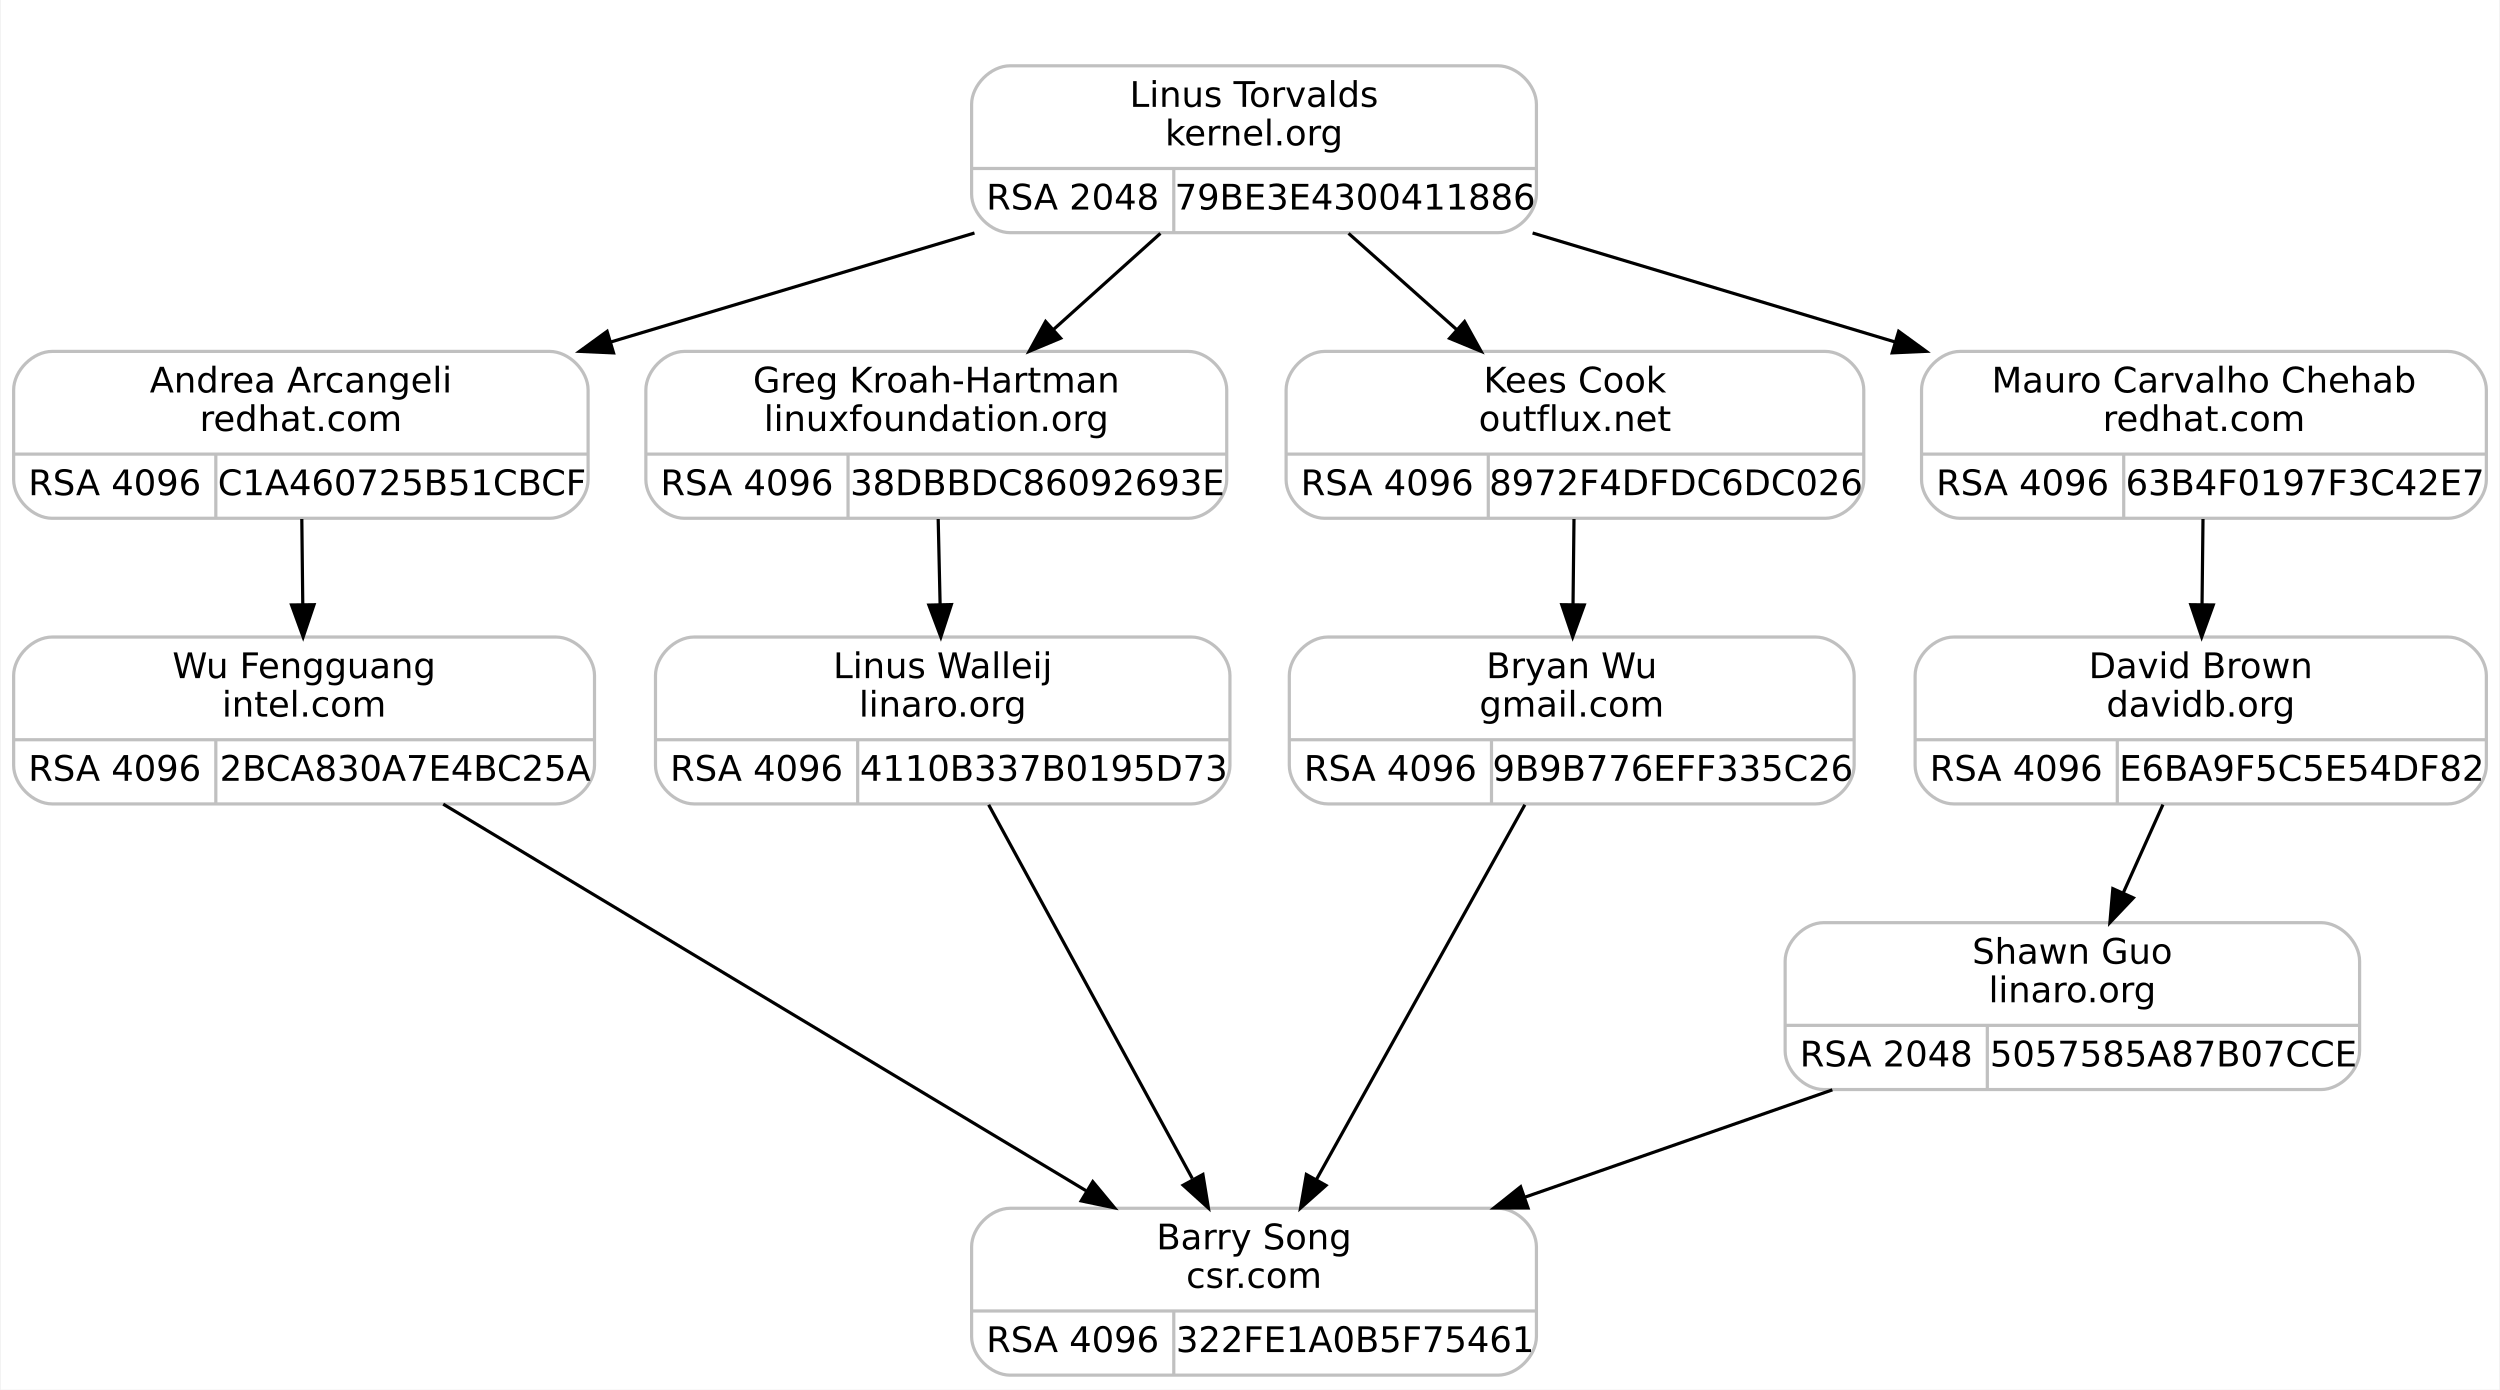
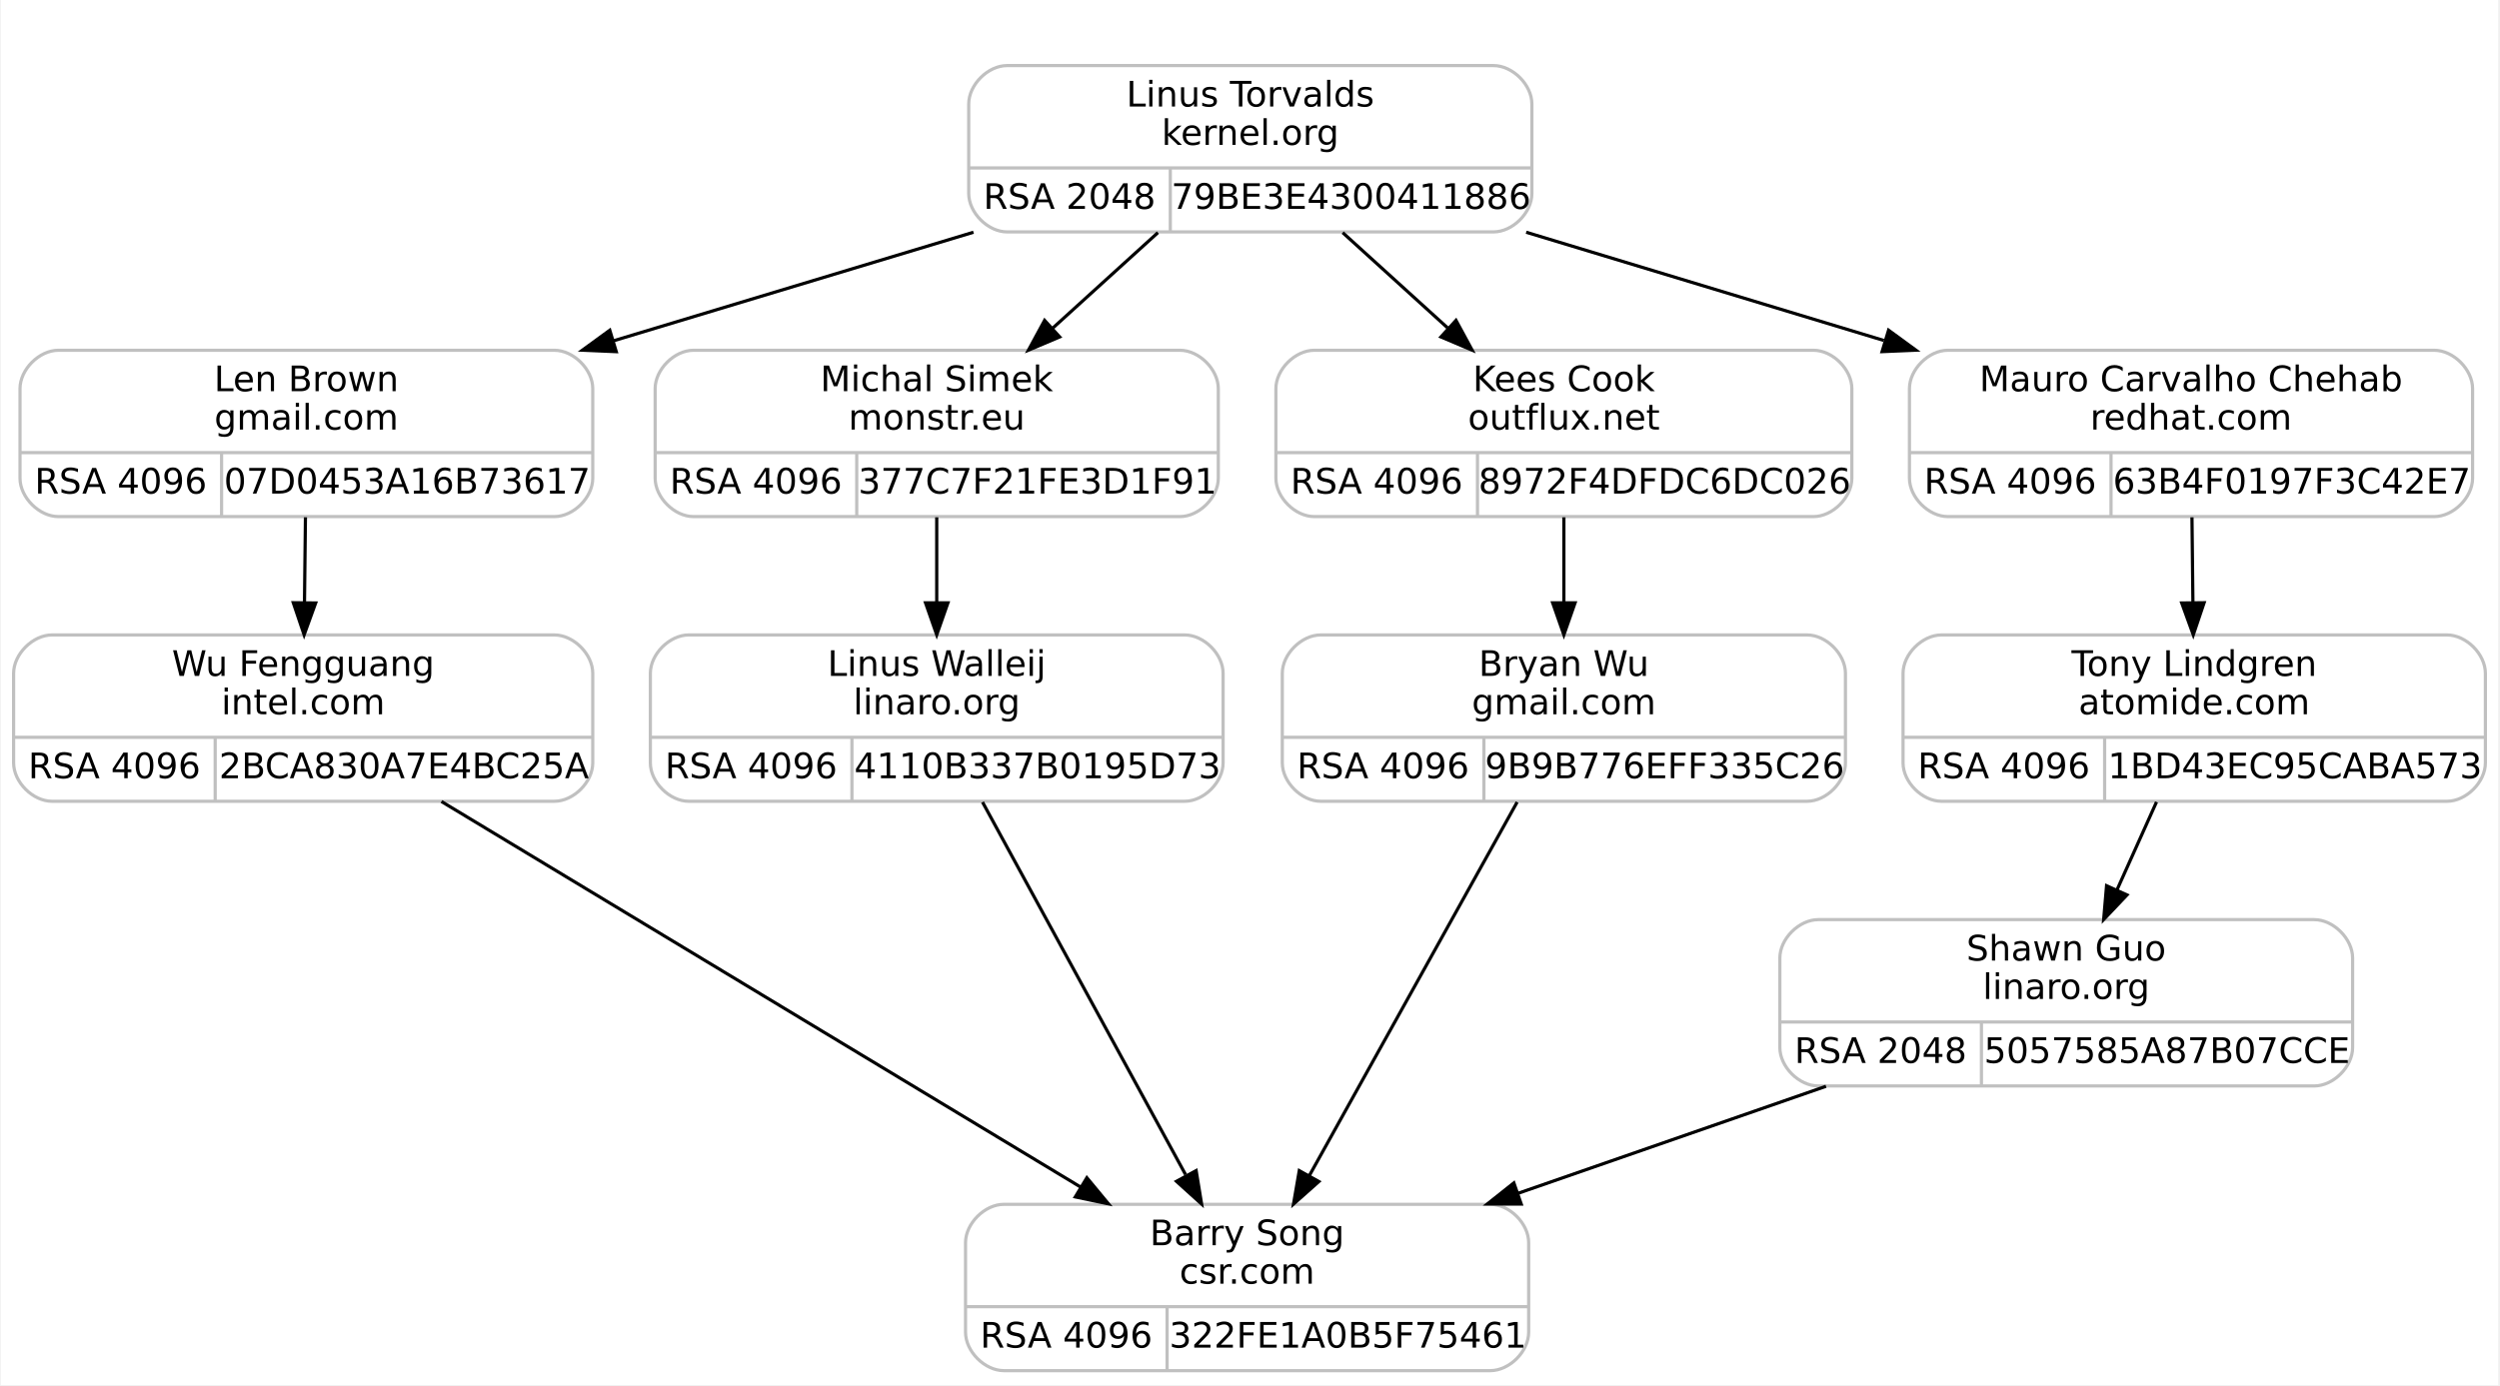
- <svg xmlns="http://www.w3.org/2000/svg" width="779pt" height="433pt" viewBox="0.00 0.00 778.50 433.00">
+ <svg xmlns="http://www.w3.org/2000/svg" width="781pt" height="433pt" viewBox="0.00 0.00 780.50 433.00">
  <g id="graph0" class="graph" transform="scale(1 1) rotate(0) translate(4 429)">
-     <polygon fill="#ffffff" stroke="transparent" points="-4,4 -4,-429 774.5,-429 774.5,4 -4,4" />
+     <polygon fill="#ffffff" stroke="transparent" points="-4,4 -4,-429 776.5,-429 776.5,4 -4,4" />
    <g id="clust1" class="cluster">
      <polygon fill="none" stroke="#ffffff" points="290.5,-348 290.5,-417 482.5,-417 482.5,-348 290.5,-348" />
    </g>
    <g id="node1" class="node">
-       <path fill="none" stroke="#c0c0c0" d="M12,-267.5C12,-267.5 167,-267.5 167,-267.5 173,-267.5 179,-273.5 179,-279.5 179,-279.5 179,-307.5 179,-307.5 179,-313.5 173,-319.5 167,-319.5 167,-319.5 12,-319.5 12,-319.5 6,-319.5 0,-313.5 0,-307.5 0,-307.5 0,-279.5 0,-279.5 0,-273.5 6,-267.5 12,-267.5" />
-       <text text-anchor="middle" x="89.5" y="-306.7" font-family="droid sans,dejavu sans,helvetica" font-size="11.00" fill="#000000">Andrea Arcangeli</text>
-       <text text-anchor="middle" x="89.5" y="-294.7" font-family="droid sans,dejavu sans,helvetica" font-size="11.00" fill="#000000">redhat.com</text>
-       <polyline fill="none" stroke="#c0c0c0" points="0,-287.5 179,-287.5 " />
-       <text text-anchor="middle" x="31.5" y="-274.7" font-family="droid sans,dejavu sans,helvetica" font-size="11.00" fill="#000000">RSA 4096</text>
-       <polyline fill="none" stroke="#c0c0c0" points="63,-267.5 63,-287.5 " />
-       <text text-anchor="middle" x="121" y="-274.7" font-family="droid sans,dejavu sans,helvetica" font-size="11.00" fill="#000000">C1A460725B51CBCF</text>
+       <path fill="none" stroke="#c0c0c0" d="M14,-267.5C14,-267.5 169,-267.5 169,-267.5 175,-267.5 181,-273.5 181,-279.5 181,-279.5 181,-307.5 181,-307.5 181,-313.5 175,-319.5 169,-319.5 169,-319.5 14,-319.5 14,-319.5 8,-319.5 2,-313.5 2,-307.5 2,-307.5 2,-279.5 2,-279.5 2,-273.5 8,-267.5 14,-267.5" />
+       <text text-anchor="middle" x="91.5" y="-306.7" font-family="droid sans,dejavu sans,helvetica" font-size="11.00" fill="#000000">Len Brown</text>
+       <text text-anchor="middle" x="91.5" y="-294.7" font-family="droid sans,dejavu sans,helvetica" font-size="11.00" fill="#000000">gmail.com</text>
+       <polyline fill="none" stroke="#c0c0c0" points="2,-287.5 181,-287.5 " />
+       <text text-anchor="middle" x="33.5" y="-274.7" font-family="droid sans,dejavu sans,helvetica" font-size="11.00" fill="#000000">RSA 4096</text>
+       <polyline fill="none" stroke="#c0c0c0" points="65,-267.5 65,-287.5 " />
+       <text text-anchor="middle" x="123" y="-274.7" font-family="droid sans,dejavu sans,helvetica" font-size="11.00" fill="#000000">07D0453A16B73617</text>
    </g>
    <g id="node3" class="node">
      <path fill="none" stroke="#c0c0c0" d="M12,-178.5C12,-178.5 169,-178.5 169,-178.5 175,-178.5 181,-184.5 181,-190.5 181,-190.5 181,-218.5 181,-218.5 181,-224.5 175,-230.5 169,-230.5 169,-230.5 12,-230.5 12,-230.5 6,-230.5 0,-224.5 0,-218.5 0,-218.5 0,-190.5 0,-190.5 0,-184.5 6,-178.5 12,-178.5" />
      <text text-anchor="middle" x="90.5" y="-217.7" font-family="droid sans,dejavu sans,helvetica" font-size="11.00" fill="#000000">Wu Fengguang</text>
      <text text-anchor="middle" x="90.5" y="-205.7" font-family="droid sans,dejavu sans,helvetica" font-size="11.00" fill="#000000">intel.com</text>
      <polyline fill="none" stroke="#c0c0c0" points="0,-198.5 181,-198.5 " />
      <text text-anchor="middle" x="31.5" y="-185.7" font-family="droid sans,dejavu sans,helvetica" font-size="11.00" fill="#000000">RSA 4096</text>
      <polyline fill="none" stroke="#c0c0c0" points="63,-178.5 63,-198.5 " />
      <text text-anchor="middle" x="122" y="-185.7" font-family="droid sans,dejavu sans,helvetica" font-size="11.00" fill="#000000">2BCA830A7E4BC25A</text>
    </g>
    <g id="edge2" class="edge">
-       <path fill="none" stroke="#000000" d="M89.795,-267.278C89.888,-258.95 89.993,-249.587 90.093,-240.684" />
-       <polygon fill="#000000" stroke="#000000" points="93.595,-240.573 90.207,-230.534 86.595,-240.494 93.595,-240.573" />
+       <path fill="none" stroke="#000000" d="M91.205,-267.278C91.112,-258.95 91.007,-249.587 90.907,-240.684" />
+       <polygon fill="#000000" stroke="#000000" points="94.405,-240.494 90.793,-230.534 87.405,-240.573 94.405,-240.494" />
    </g>
    <g id="node2" class="node">
      <path fill="none" stroke="#c0c0c0" d="M310.5,-356.5C310.5,-356.5 462.5,-356.5 462.5,-356.5 468.5,-356.5 474.5,-362.5 474.5,-368.5 474.5,-368.5 474.5,-396.5 474.5,-396.5 474.5,-402.5 468.5,-408.5 462.5,-408.5 462.5,-408.5 310.5,-408.5 310.5,-408.5 304.5,-408.5 298.5,-402.5 298.5,-396.5 298.5,-396.5 298.5,-368.5 298.5,-368.5 298.5,-362.5 304.5,-356.5 310.5,-356.5" />
      <text text-anchor="middle" x="386.5" y="-395.7" font-family="droid sans,dejavu sans,helvetica" font-size="11.00" fill="#000000">Linus Torvalds</text>
      <text text-anchor="middle" x="386.5" y="-383.7" font-family="droid sans,dejavu sans,helvetica" font-size="11.00" fill="#000000">kernel.org</text>
      <polyline fill="none" stroke="#c0c0c0" points="298.5,-376.5 474.5,-376.5 " />
      <text text-anchor="middle" x="330" y="-363.7" font-family="droid sans,dejavu sans,helvetica" font-size="11.00" fill="#000000">RSA 2048</text>
      <polyline fill="none" stroke="#c0c0c0" points="361.5,-356.5 361.5,-376.5 " />
      <text text-anchor="middle" x="418" y="-363.7" font-family="droid sans,dejavu sans,helvetica" font-size="11.00" fill="#000000">79BE3E4300411886</text>
    </g>
    <g id="edge1" class="edge">
-       <path fill="none" stroke="#000000" d="M299.397,-356.398C263.808,-345.734 222.51,-333.358 186.008,-322.42" />
-       <polygon fill="#000000" stroke="#000000" points="186.929,-319.042 176.345,-319.524 184.919,-325.748 186.929,-319.042" />
+       <path fill="none" stroke="#000000" d="M299.983,-356.398C264.635,-345.734 223.614,-333.358 187.358,-322.42" />
+       <polygon fill="#000000" stroke="#000000" points="188.345,-319.062 177.76,-319.524 186.323,-325.764 188.345,-319.062" />
    </g>
    <g id="node5" class="node">
-       <path fill="none" stroke="#c0c0c0" d="M209,-267.5C209,-267.5 366,-267.5 366,-267.5 372,-267.5 378,-273.5 378,-279.5 378,-279.5 378,-307.5 378,-307.5 378,-313.5 372,-319.5 366,-319.5 366,-319.5 209,-319.5 209,-319.5 203,-319.5 197,-313.5 197,-307.5 197,-307.5 197,-279.5 197,-279.5 197,-273.5 203,-267.5 209,-267.5" />
-       <text text-anchor="middle" x="287.5" y="-306.7" font-family="droid sans,dejavu sans,helvetica" font-size="11.00" fill="#000000">Greg Kroah-Hartman</text>
-       <text text-anchor="middle" x="287.5" y="-294.7" font-family="droid sans,dejavu sans,helvetica" font-size="11.00" fill="#000000">linuxfoundation.org</text>
-       <polyline fill="none" stroke="#c0c0c0" points="197,-287.5 378,-287.5 " />
-       <text text-anchor="middle" x="228.5" y="-274.7" font-family="droid sans,dejavu sans,helvetica" font-size="11.00" fill="#000000">RSA 4096</text>
-       <polyline fill="none" stroke="#c0c0c0" points="260,-267.5 260,-287.5 " />
-       <text text-anchor="middle" x="319" y="-274.7" font-family="droid sans,dejavu sans,helvetica" font-size="11.00" fill="#000000">38DBBDC86092693E</text>
+       <path fill="none" stroke="#c0c0c0" d="M212.5,-267.5C212.5,-267.5 364.5,-267.5 364.5,-267.5 370.5,-267.5 376.5,-273.5 376.5,-279.5 376.5,-279.5 376.5,-307.5 376.5,-307.5 376.5,-313.5 370.5,-319.5 364.5,-319.5 364.5,-319.5 212.5,-319.5 212.5,-319.5 206.5,-319.5 200.5,-313.5 200.5,-307.5 200.5,-307.5 200.5,-279.5 200.5,-279.5 200.5,-273.5 206.5,-267.5 212.5,-267.5" />
+       <text text-anchor="middle" x="288.5" y="-306.7" font-family="droid sans,dejavu sans,helvetica" font-size="11.00" fill="#000000">Michal Simek</text>
+       <text text-anchor="middle" x="288.5" y="-294.7" font-family="droid sans,dejavu sans,helvetica" font-size="11.00" fill="#000000">monstr.eu</text>
+       <polyline fill="none" stroke="#c0c0c0" points="200.5,-287.5 376.5,-287.5 " />
+       <text text-anchor="middle" x="232" y="-274.7" font-family="droid sans,dejavu sans,helvetica" font-size="11.00" fill="#000000">RSA 4096</text>
+       <polyline fill="none" stroke="#c0c0c0" points="263.5,-267.5 263.5,-287.5 " />
+       <text text-anchor="middle" x="320" y="-274.7" font-family="droid sans,dejavu sans,helvetica" font-size="11.00" fill="#000000">377C7F21FE3D1F91</text>
    </g>
    <g id="edge4" class="edge">
-       <path fill="none" stroke="#000000" d="M357.332,-356.278C346.859,-346.863 334.916,-336.126 323.904,-326.227" />
-       <polygon fill="#000000" stroke="#000000" points="326.236,-323.617 316.459,-319.534 321.556,-328.822 326.236,-323.617" />
+       <path fill="none" stroke="#000000" d="M357.627,-356.278C347.359,-346.954 335.664,-336.333 324.851,-326.513" />
+       <polygon fill="#000000" stroke="#000000" points="326.923,-323.666 317.167,-319.534 322.217,-328.848 326.923,-323.666" />
    </g>
    <g id="node7" class="node">
-       <path fill="none" stroke="#c0c0c0" d="M408.5,-267.5C408.5,-267.5 564.5,-267.5 564.5,-267.5 570.5,-267.5 576.5,-273.5 576.5,-279.5 576.5,-279.5 576.5,-307.5 576.5,-307.5 576.5,-313.5 570.5,-319.5 564.5,-319.5 564.5,-319.5 408.5,-319.5 408.5,-319.5 402.5,-319.5 396.5,-313.5 396.5,-307.5 396.5,-307.5 396.5,-279.5 396.5,-279.5 396.5,-273.5 402.5,-267.5 408.5,-267.5" />
-       <text text-anchor="middle" x="486.5" y="-306.7" font-family="droid sans,dejavu sans,helvetica" font-size="11.00" fill="#000000">Kees Cook</text>
-       <text text-anchor="middle" x="486.5" y="-294.7" font-family="droid sans,dejavu sans,helvetica" font-size="11.00" fill="#000000">outflux.net</text>
-       <polyline fill="none" stroke="#c0c0c0" points="396.5,-287.5 576.5,-287.5 " />
-       <text text-anchor="middle" x="428" y="-274.7" font-family="droid sans,dejavu sans,helvetica" font-size="11.00" fill="#000000">RSA 4096</text>
-       <polyline fill="none" stroke="#c0c0c0" points="459.5,-267.5 459.5,-287.5 " />
-       <text text-anchor="middle" x="518" y="-274.7" font-family="droid sans,dejavu sans,helvetica" font-size="11.00" fill="#000000">8972F4DFDC6DC026</text>
+       <path fill="none" stroke="#c0c0c0" d="M406.5,-267.5C406.5,-267.5 562.5,-267.5 562.5,-267.5 568.5,-267.5 574.5,-273.5 574.5,-279.5 574.5,-279.5 574.5,-307.5 574.5,-307.5 574.5,-313.5 568.5,-319.5 562.5,-319.5 562.5,-319.5 406.5,-319.5 406.5,-319.5 400.5,-319.5 394.5,-313.5 394.5,-307.5 394.5,-307.5 394.5,-279.5 394.5,-279.5 394.5,-273.5 400.5,-267.5 406.5,-267.5" />
+       <text text-anchor="middle" x="484.5" y="-306.7" font-family="droid sans,dejavu sans,helvetica" font-size="11.00" fill="#000000">Kees Cook</text>
+       <text text-anchor="middle" x="484.5" y="-294.7" font-family="droid sans,dejavu sans,helvetica" font-size="11.00" fill="#000000">outflux.net</text>
+       <polyline fill="none" stroke="#c0c0c0" points="394.5,-287.5 574.5,-287.5 " />
+       <text text-anchor="middle" x="426" y="-274.7" font-family="droid sans,dejavu sans,helvetica" font-size="11.00" fill="#000000">RSA 4096</text>
+       <polyline fill="none" stroke="#c0c0c0" points="457.5,-267.5 457.5,-287.5 " />
+       <text text-anchor="middle" x="516" y="-274.7" font-family="droid sans,dejavu sans,helvetica" font-size="11.00" fill="#000000">8972F4DFDC6DC026</text>
    </g>
    <g id="edge7" class="edge">
-       <path fill="none" stroke="#000000" d="M415.962,-356.278C426.541,-346.863 438.605,-336.126 449.728,-326.227" />
-       <polygon fill="#000000" stroke="#000000" points="452.105,-328.797 457.248,-319.534 447.451,-323.568 452.105,-328.797" />
+       <path fill="none" stroke="#000000" d="M415.373,-356.278C425.641,-346.954 437.336,-336.333 448.149,-326.513" />
+       <polygon fill="#000000" stroke="#000000" points="450.783,-328.848 455.833,-319.534 446.077,-323.666 450.783,-328.848" />
    </g>
    <g id="node9" class="node">
-       <path fill="none" stroke="#c0c0c0" d="M606.5,-267.5C606.5,-267.5 758.5,-267.5 758.5,-267.5 764.5,-267.5 770.5,-273.5 770.5,-279.5 770.5,-279.5 770.5,-307.5 770.5,-307.5 770.5,-313.5 764.5,-319.5 758.5,-319.5 758.5,-319.5 606.5,-319.5 606.5,-319.5 600.5,-319.5 594.5,-313.5 594.5,-307.5 594.5,-307.5 594.5,-279.5 594.5,-279.5 594.5,-273.5 600.5,-267.5 606.5,-267.5" />
-       <text text-anchor="middle" x="682.5" y="-306.7" font-family="droid sans,dejavu sans,helvetica" font-size="11.00" fill="#000000">Mauro Carvalho Chehab</text>
-       <text text-anchor="middle" x="682.5" y="-294.7" font-family="droid sans,dejavu sans,helvetica" font-size="11.00" fill="#000000">redhat.com</text>
-       <polyline fill="none" stroke="#c0c0c0" points="594.5,-287.5 770.5,-287.5 " />
-       <text text-anchor="middle" x="626" y="-274.7" font-family="droid sans,dejavu sans,helvetica" font-size="11.00" fill="#000000">RSA 4096</text>
-       <polyline fill="none" stroke="#c0c0c0" points="657.5,-267.5 657.5,-287.5 " />
-       <text text-anchor="middle" x="714" y="-274.7" font-family="droid sans,dejavu sans,helvetica" font-size="11.00" fill="#000000">63B4F0197F3C42E7</text>
+       <path fill="none" stroke="#c0c0c0" d="M604.5,-267.5C604.5,-267.5 756.5,-267.5 756.5,-267.5 762.5,-267.5 768.5,-273.5 768.5,-279.5 768.5,-279.5 768.5,-307.5 768.5,-307.5 768.5,-313.5 762.5,-319.5 756.5,-319.5 756.5,-319.5 604.5,-319.5 604.5,-319.5 598.5,-319.5 592.5,-313.5 592.5,-307.5 592.5,-307.5 592.5,-279.5 592.5,-279.5 592.5,-273.5 598.5,-267.5 604.5,-267.5" />
+       <text text-anchor="middle" x="680.5" y="-306.7" font-family="droid sans,dejavu sans,helvetica" font-size="11.00" fill="#000000">Mauro Carvalho Chehab</text>
+       <text text-anchor="middle" x="680.5" y="-294.7" font-family="droid sans,dejavu sans,helvetica" font-size="11.00" fill="#000000">redhat.com</text>
+       <polyline fill="none" stroke="#c0c0c0" points="592.5,-287.5 768.5,-287.5 " />
+       <text text-anchor="middle" x="624" y="-274.7" font-family="droid sans,dejavu sans,helvetica" font-size="11.00" fill="#000000">RSA 4096</text>
+       <polyline fill="none" stroke="#c0c0c0" points="655.5,-267.5 655.5,-287.5 " />
+       <text text-anchor="middle" x="712" y="-274.7" font-family="droid sans,dejavu sans,helvetica" font-size="11.00" fill="#000000">63B4F0197F3C42E7</text>
    </g>
    <g id="edge10" class="edge">
-       <path fill="none" stroke="#000000" d="M473.31,-356.398C508.778,-345.734 549.938,-333.358 586.317,-322.42" />
-       <polygon fill="#000000" stroke="#000000" points="587.379,-325.755 595.948,-319.524 585.363,-319.052 587.379,-325.755" />
+       <path fill="none" stroke="#000000" d="M472.723,-356.398C507.802,-345.779 548.486,-333.464 584.505,-322.56" />
+       <polygon fill="#000000" stroke="#000000" points="585.975,-325.772 594.532,-319.524 583.947,-319.072 585.975,-325.772" />
    </g>
    <g id="node4" class="node">
-       <path fill="none" stroke="#c0c0c0" d="M310.5,-.5C310.5,-.5 462.5,-.5 462.5,-.5 468.5,-.5 474.5,-6.5 474.5,-12.5 474.5,-12.5 474.5,-40.5 474.5,-40.5 474.5,-46.5 468.5,-52.5 462.5,-52.5 462.5,-52.5 310.5,-52.5 310.5,-52.5 304.5,-52.5 298.5,-46.5 298.5,-40.5 298.5,-40.5 298.5,-12.5 298.5,-12.5 298.5,-6.5 304.5,-.5 310.5,-.5" />
-       <text text-anchor="middle" x="386.5" y="-39.7" font-family="droid sans,dejavu sans,helvetica" font-size="11.00" fill="#000000">Barry Song</text>
-       <text text-anchor="middle" x="386.5" y="-27.7" font-family="droid sans,dejavu sans,helvetica" font-size="11.00" fill="#000000">csr.com</text>
-       <polyline fill="none" stroke="#c0c0c0" points="298.5,-20.5 474.5,-20.5 " />
-       <text text-anchor="middle" x="330" y="-7.7" font-family="droid sans,dejavu sans,helvetica" font-size="11.00" fill="#000000">RSA 4096</text>
-       <polyline fill="none" stroke="#c0c0c0" points="361.5,-.5 361.5,-20.5 " />
-       <text text-anchor="middle" x="418" y="-7.7" font-family="droid sans,dejavu sans,helvetica" font-size="11.00" fill="#000000">322FE1A0B5F75461</text>
+       <path fill="none" stroke="#c0c0c0" d="M309.5,-.5C309.5,-.5 461.5,-.5 461.5,-.5 467.5,-.5 473.5,-6.5 473.5,-12.5 473.5,-12.5 473.5,-40.5 473.5,-40.5 473.5,-46.5 467.5,-52.5 461.5,-52.5 461.5,-52.5 309.5,-52.5 309.5,-52.5 303.5,-52.5 297.5,-46.5 297.5,-40.5 297.5,-40.5 297.5,-12.5 297.5,-12.5 297.5,-6.5 303.5,-.5 309.5,-.5" />
+       <text text-anchor="middle" x="385.5" y="-39.7" font-family="droid sans,dejavu sans,helvetica" font-size="11.00" fill="#000000">Barry Song</text>
+       <text text-anchor="middle" x="385.5" y="-27.7" font-family="droid sans,dejavu sans,helvetica" font-size="11.00" fill="#000000">csr.com</text>
+       <polyline fill="none" stroke="#c0c0c0" points="297.5,-20.5 473.5,-20.5 " />
+       <text text-anchor="middle" x="329" y="-7.7" font-family="droid sans,dejavu sans,helvetica" font-size="11.00" fill="#000000">RSA 4096</text>
+       <polyline fill="none" stroke="#c0c0c0" points="360.5,-.5 360.5,-20.5 " />
+       <text text-anchor="middle" x="417" y="-7.7" font-family="droid sans,dejavu sans,helvetica" font-size="11.00" fill="#000000">322FE1A0B5F75461</text>
    </g>
    <g id="edge3" class="edge">
-       <path fill="none" stroke="#000000" d="M133.858,-178.427C187.054,-146.437 277.179,-92.241 334.174,-57.966" />
-       <polygon fill="#000000" stroke="#000000" points="336.26,-60.796 343.026,-52.643 332.652,-54.797 336.26,-60.796" />
+       <path fill="none" stroke="#000000" d="M133.712,-178.427C186.728,-146.437 276.548,-92.241 333.351,-57.966" />
+       <polygon fill="#000000" stroke="#000000" points="335.419,-60.806 342.173,-52.643 331.803,-54.813 335.419,-60.806" />
    </g>
    <g id="node6" class="node">
-       <path fill="none" stroke="#c0c0c0" d="M212,-178.5C212,-178.5 367,-178.5 367,-178.5 373,-178.5 379,-184.5 379,-190.5 379,-190.5 379,-218.5 379,-218.5 379,-224.5 373,-230.5 367,-230.5 367,-230.5 212,-230.5 212,-230.5 206,-230.5 200,-224.5 200,-218.5 200,-218.5 200,-190.5 200,-190.5 200,-184.5 206,-178.5 212,-178.5" />
-       <text text-anchor="middle" x="289.5" y="-217.7" font-family="droid sans,dejavu sans,helvetica" font-size="11.00" fill="#000000">Linus Walleij</text>
-       <text text-anchor="middle" x="289.5" y="-205.7" font-family="droid sans,dejavu sans,helvetica" font-size="11.00" fill="#000000">linaro.org</text>
-       <polyline fill="none" stroke="#c0c0c0" points="200,-198.5 379,-198.5 " />
-       <text text-anchor="middle" x="231.5" y="-185.7" font-family="droid sans,dejavu sans,helvetica" font-size="11.00" fill="#000000">RSA 4096</text>
-       <polyline fill="none" stroke="#c0c0c0" points="263,-178.5 263,-198.5 " />
-       <text text-anchor="middle" x="321" y="-185.7" font-family="droid sans,dejavu sans,helvetica" font-size="11.00" fill="#000000">4110B337B0195D73</text>
+       <path fill="none" stroke="#c0c0c0" d="M211,-178.5C211,-178.5 366,-178.5 366,-178.5 372,-178.5 378,-184.5 378,-190.5 378,-190.5 378,-218.5 378,-218.5 378,-224.5 372,-230.5 366,-230.5 366,-230.5 211,-230.5 211,-230.5 205,-230.5 199,-224.5 199,-218.5 199,-218.5 199,-190.5 199,-190.5 199,-184.5 205,-178.5 211,-178.5" />
+       <text text-anchor="middle" x="288.5" y="-217.7" font-family="droid sans,dejavu sans,helvetica" font-size="11.00" fill="#000000">Linus Walleij</text>
+       <text text-anchor="middle" x="288.5" y="-205.7" font-family="droid sans,dejavu sans,helvetica" font-size="11.00" fill="#000000">linaro.org</text>
+       <polyline fill="none" stroke="#c0c0c0" points="199,-198.5 378,-198.5 " />
+       <text text-anchor="middle" x="230.5" y="-185.7" font-family="droid sans,dejavu sans,helvetica" font-size="11.00" fill="#000000">RSA 4096</text>
+       <polyline fill="none" stroke="#c0c0c0" points="262,-178.5 262,-198.5 " />
+       <text text-anchor="middle" x="320" y="-185.7" font-family="droid sans,dejavu sans,helvetica" font-size="11.00" fill="#000000">4110B337B0195D73</text>
    </g>
    <g id="edge5" class="edge">
-       <path fill="none" stroke="#000000" d="M288.089,-267.278C288.276,-258.95 288.487,-249.587 288.687,-240.684" />
-       <polygon fill="#000000" stroke="#000000" points="292.189,-240.61 288.915,-230.534 285.191,-240.453 292.189,-240.61" />
+       <path fill="none" stroke="#000000" d="M288.5,-267.278C288.5,-258.95 288.5,-249.587 288.5,-240.684" />
+       <polygon fill="#000000" stroke="#000000" points="292,-240.534 288.5,-230.534 285,-240.534 292,-240.534" />
    </g>
    <g id="edge6" class="edge">
-       <path fill="none" stroke="#000000" d="M303.813,-178.236C320.624,-147.385 348.586,-96.074 367.277,-61.774" />
-       <polygon fill="#000000" stroke="#000000" points="370.575,-63.038 372.287,-52.582 364.428,-59.688 370.575,-63.038" />
+       <path fill="none" stroke="#000000" d="M302.813,-178.236C319.624,-147.385 347.586,-96.074 366.277,-61.774" />
+       <polygon fill="#000000" stroke="#000000" points="369.575,-63.038 371.287,-52.582 363.428,-59.688 369.575,-63.038" />
    </g>
    <g id="node8" class="node">
-       <path fill="none" stroke="#c0c0c0" d="M409.5,-178.5C409.5,-178.5 561.5,-178.5 561.5,-178.5 567.5,-178.5 573.5,-184.5 573.5,-190.5 573.5,-190.5 573.5,-218.5 573.5,-218.5 573.5,-224.5 567.5,-230.5 561.5,-230.5 561.5,-230.5 409.5,-230.5 409.5,-230.5 403.5,-230.5 397.5,-224.5 397.5,-218.5 397.5,-218.5 397.5,-190.5 397.5,-190.5 397.5,-184.5 403.5,-178.5 409.5,-178.5" />
-       <text text-anchor="middle" x="485.5" y="-217.7" font-family="droid sans,dejavu sans,helvetica" font-size="11.00" fill="#000000">Bryan Wu</text>
-       <text text-anchor="middle" x="485.5" y="-205.7" font-family="droid sans,dejavu sans,helvetica" font-size="11.00" fill="#000000">gmail.com</text>
-       <polyline fill="none" stroke="#c0c0c0" points="397.5,-198.5 573.5,-198.5 " />
-       <text text-anchor="middle" x="429" y="-185.7" font-family="droid sans,dejavu sans,helvetica" font-size="11.00" fill="#000000">RSA 4096</text>
-       <polyline fill="none" stroke="#c0c0c0" points="460.5,-178.5 460.5,-198.5 " />
-       <text text-anchor="middle" x="517" y="-185.7" font-family="droid sans,dejavu sans,helvetica" font-size="11.00" fill="#000000">9B9B776EFF335C26</text>
+       <path fill="none" stroke="#c0c0c0" d="M408.5,-178.5C408.5,-178.5 560.5,-178.5 560.5,-178.5 566.5,-178.5 572.5,-184.5 572.5,-190.5 572.5,-190.5 572.5,-218.5 572.5,-218.5 572.5,-224.5 566.5,-230.5 560.5,-230.5 560.5,-230.5 408.5,-230.5 408.5,-230.5 402.5,-230.5 396.5,-224.5 396.5,-218.5 396.5,-218.5 396.5,-190.5 396.5,-190.5 396.5,-184.5 402.5,-178.5 408.5,-178.5" />
+       <text text-anchor="middle" x="484.5" y="-217.7" font-family="droid sans,dejavu sans,helvetica" font-size="11.00" fill="#000000">Bryan Wu</text>
+       <text text-anchor="middle" x="484.5" y="-205.7" font-family="droid sans,dejavu sans,helvetica" font-size="11.00" fill="#000000">gmail.com</text>
+       <polyline fill="none" stroke="#c0c0c0" points="396.5,-198.5 572.5,-198.5 " />
+       <text text-anchor="middle" x="428" y="-185.7" font-family="droid sans,dejavu sans,helvetica" font-size="11.00" fill="#000000">RSA 4096</text>
+       <polyline fill="none" stroke="#c0c0c0" points="459.5,-178.5 459.5,-198.5 " />
+       <text text-anchor="middle" x="516" y="-185.7" font-family="droid sans,dejavu sans,helvetica" font-size="11.00" fill="#000000">9B9B776EFF335C26</text>
    </g>
    <g id="edge8" class="edge">
-       <path fill="none" stroke="#000000" d="M486.205,-267.278C486.112,-258.95 486.007,-249.587 485.907,-240.684" />
-       <polygon fill="#000000" stroke="#000000" points="489.405,-240.494 485.793,-230.534 482.405,-240.573 489.405,-240.494" />
+       <path fill="none" stroke="#000000" d="M484.5,-267.278C484.5,-258.95 484.5,-249.587 484.5,-240.684" />
+       <polygon fill="#000000" stroke="#000000" points="488,-240.534 484.5,-230.534 481,-240.534 488,-240.534" />
    </g>
    <g id="edge9" class="edge">
-       <path fill="none" stroke="#000000" d="M470.892,-178.236C453.661,-147.254 424.951,-95.635 405.875,-61.335" />
-       <polygon fill="#000000" stroke="#000000" points="408.926,-59.62 401.007,-52.582 402.808,-63.023 408.926,-59.62" />
+       <path fill="none" stroke="#000000" d="M469.892,-178.236C452.661,-147.254 423.951,-95.635 404.875,-61.335" />
+       <polygon fill="#000000" stroke="#000000" points="407.926,-59.62 400.007,-52.582 401.808,-63.023 407.926,-59.62" />
    </g>
    <g id="node10" class="node">
-       <path fill="none" stroke="#c0c0c0" d="M604.5,-178.5C604.5,-178.5 758.5,-178.5 758.5,-178.5 764.5,-178.5 770.5,-184.5 770.5,-190.5 770.5,-190.5 770.5,-218.5 770.5,-218.5 770.5,-224.5 764.5,-230.5 758.5,-230.5 758.5,-230.5 604.5,-230.5 604.5,-230.5 598.5,-230.5 592.5,-224.5 592.5,-218.5 592.5,-218.5 592.5,-190.5 592.5,-190.5 592.5,-184.5 598.5,-178.5 604.5,-178.5" />
-       <text text-anchor="middle" x="681.5" y="-217.7" font-family="droid sans,dejavu sans,helvetica" font-size="11.00" fill="#000000">David Brown</text>
-       <text text-anchor="middle" x="681.5" y="-205.7" font-family="droid sans,dejavu sans,helvetica" font-size="11.00" fill="#000000">davidb.org</text>
-       <polyline fill="none" stroke="#c0c0c0" points="592.5,-198.5 770.5,-198.5 " />
-       <text text-anchor="middle" x="624" y="-185.7" font-family="droid sans,dejavu sans,helvetica" font-size="11.00" fill="#000000">RSA 4096</text>
-       <polyline fill="none" stroke="#c0c0c0" points="655.5,-178.5 655.5,-198.5 " />
-       <text text-anchor="middle" x="713" y="-185.7" font-family="droid sans,dejavu sans,helvetica" font-size="11.00" fill="#000000">E6BA9F5C5E54DF82</text>
+       <path fill="none" stroke="#c0c0c0" d="M602.5,-178.5C602.5,-178.5 760.5,-178.5 760.5,-178.5 766.5,-178.5 772.5,-184.5 772.5,-190.5 772.5,-190.5 772.5,-218.5 772.5,-218.5 772.5,-224.5 766.5,-230.5 760.5,-230.5 760.5,-230.5 602.5,-230.5 602.5,-230.5 596.5,-230.5 590.5,-224.5 590.5,-218.5 590.5,-218.5 590.5,-190.5 590.5,-190.5 590.5,-184.5 596.5,-178.5 602.5,-178.5" />
+       <text text-anchor="middle" x="681.5" y="-217.7" font-family="droid sans,dejavu sans,helvetica" font-size="11.00" fill="#000000">Tony Lindgren</text>
+       <text text-anchor="middle" x="681.5" y="-205.7" font-family="droid sans,dejavu sans,helvetica" font-size="11.00" fill="#000000">atomide.com</text>
+       <polyline fill="none" stroke="#c0c0c0" points="590.5,-198.5 772.5,-198.5 " />
+       <text text-anchor="middle" x="622" y="-185.7" font-family="droid sans,dejavu sans,helvetica" font-size="11.00" fill="#000000">RSA 4096</text>
+       <polyline fill="none" stroke="#c0c0c0" points="653.5,-178.5 653.5,-198.5 " />
+       <text text-anchor="middle" x="713" y="-185.7" font-family="droid sans,dejavu sans,helvetica" font-size="11.00" fill="#000000">1BD43EC95CABA573</text>
    </g>
    <g id="edge11" class="edge">
-       <path fill="none" stroke="#000000" d="M682.205,-267.278C682.112,-258.95 682.007,-249.587 681.907,-240.684" />
-       <polygon fill="#000000" stroke="#000000" points="685.405,-240.494 681.793,-230.534 678.405,-240.573 685.405,-240.494" />
+       <path fill="none" stroke="#000000" d="M680.795,-267.278C680.888,-258.95 680.993,-249.587 681.093,-240.684" />
+       <polygon fill="#000000" stroke="#000000" points="684.595,-240.573 681.207,-230.534 677.595,-240.494 684.595,-240.573" />
    </g>
    <g id="node11" class="node">
      <path fill="none" stroke="#c0c0c0" d="M564,-89.5C564,-89.5 719,-89.5 719,-89.5 725,-89.5 731,-95.5 731,-101.5 731,-101.5 731,-129.5 731,-129.5 731,-135.5 725,-141.5 719,-141.5 719,-141.5 564,-141.5 564,-141.5 558,-141.5 552,-135.5 552,-129.5 552,-129.5 552,-101.5 552,-101.5 552,-95.5 558,-89.5 564,-89.5" />
      <text text-anchor="middle" x="641.5" y="-128.7" font-family="droid sans,dejavu sans,helvetica" font-size="11.00" fill="#000000">Shawn Guo</text>
      <text text-anchor="middle" x="641.5" y="-116.7" font-family="droid sans,dejavu sans,helvetica" font-size="11.00" fill="#000000">linaro.org</text>
      <polyline fill="none" stroke="#c0c0c0" points="552,-109.5 731,-109.5 " />
      <text text-anchor="middle" x="583.5" y="-96.7" font-family="droid sans,dejavu sans,helvetica" font-size="11.00" fill="#000000">RSA 2048</text>
      <polyline fill="none" stroke="#c0c0c0" points="615,-89.5 615,-109.5 " />
      <text text-anchor="middle" x="673" y="-96.7" font-family="droid sans,dejavu sans,helvetica" font-size="11.00" fill="#000000">5057585A87B07CCE</text>
    </g>
    <g id="edge12" class="edge">
      <path fill="none" stroke="#000000" d="M669.715,-178.278C665.85,-169.678 661.489,-159.975 657.372,-150.815" />
      <polygon fill="#000000" stroke="#000000" points="660.493,-149.22 653.201,-141.534 654.108,-152.09 660.493,-149.22" />
    </g>
    <g id="edge13" class="edge">
-       <path fill="none" stroke="#000000" d="M566.715,-89.398C536.615,-78.893 501.759,-66.728 470.768,-55.911" />
-       <polygon fill="#000000" stroke="#000000" points="471.879,-52.592 461.284,-52.601 469.572,-59.201 471.879,-52.592" />
+       <path fill="none" stroke="#000000" d="M566.421,-89.398C536.204,-78.893 501.211,-66.728 470.099,-55.911" />
+       <polygon fill="#000000" stroke="#000000" points="471.172,-52.579 460.577,-52.601 468.873,-59.191 471.172,-52.579" />
    </g>
  </g>
</svg>
